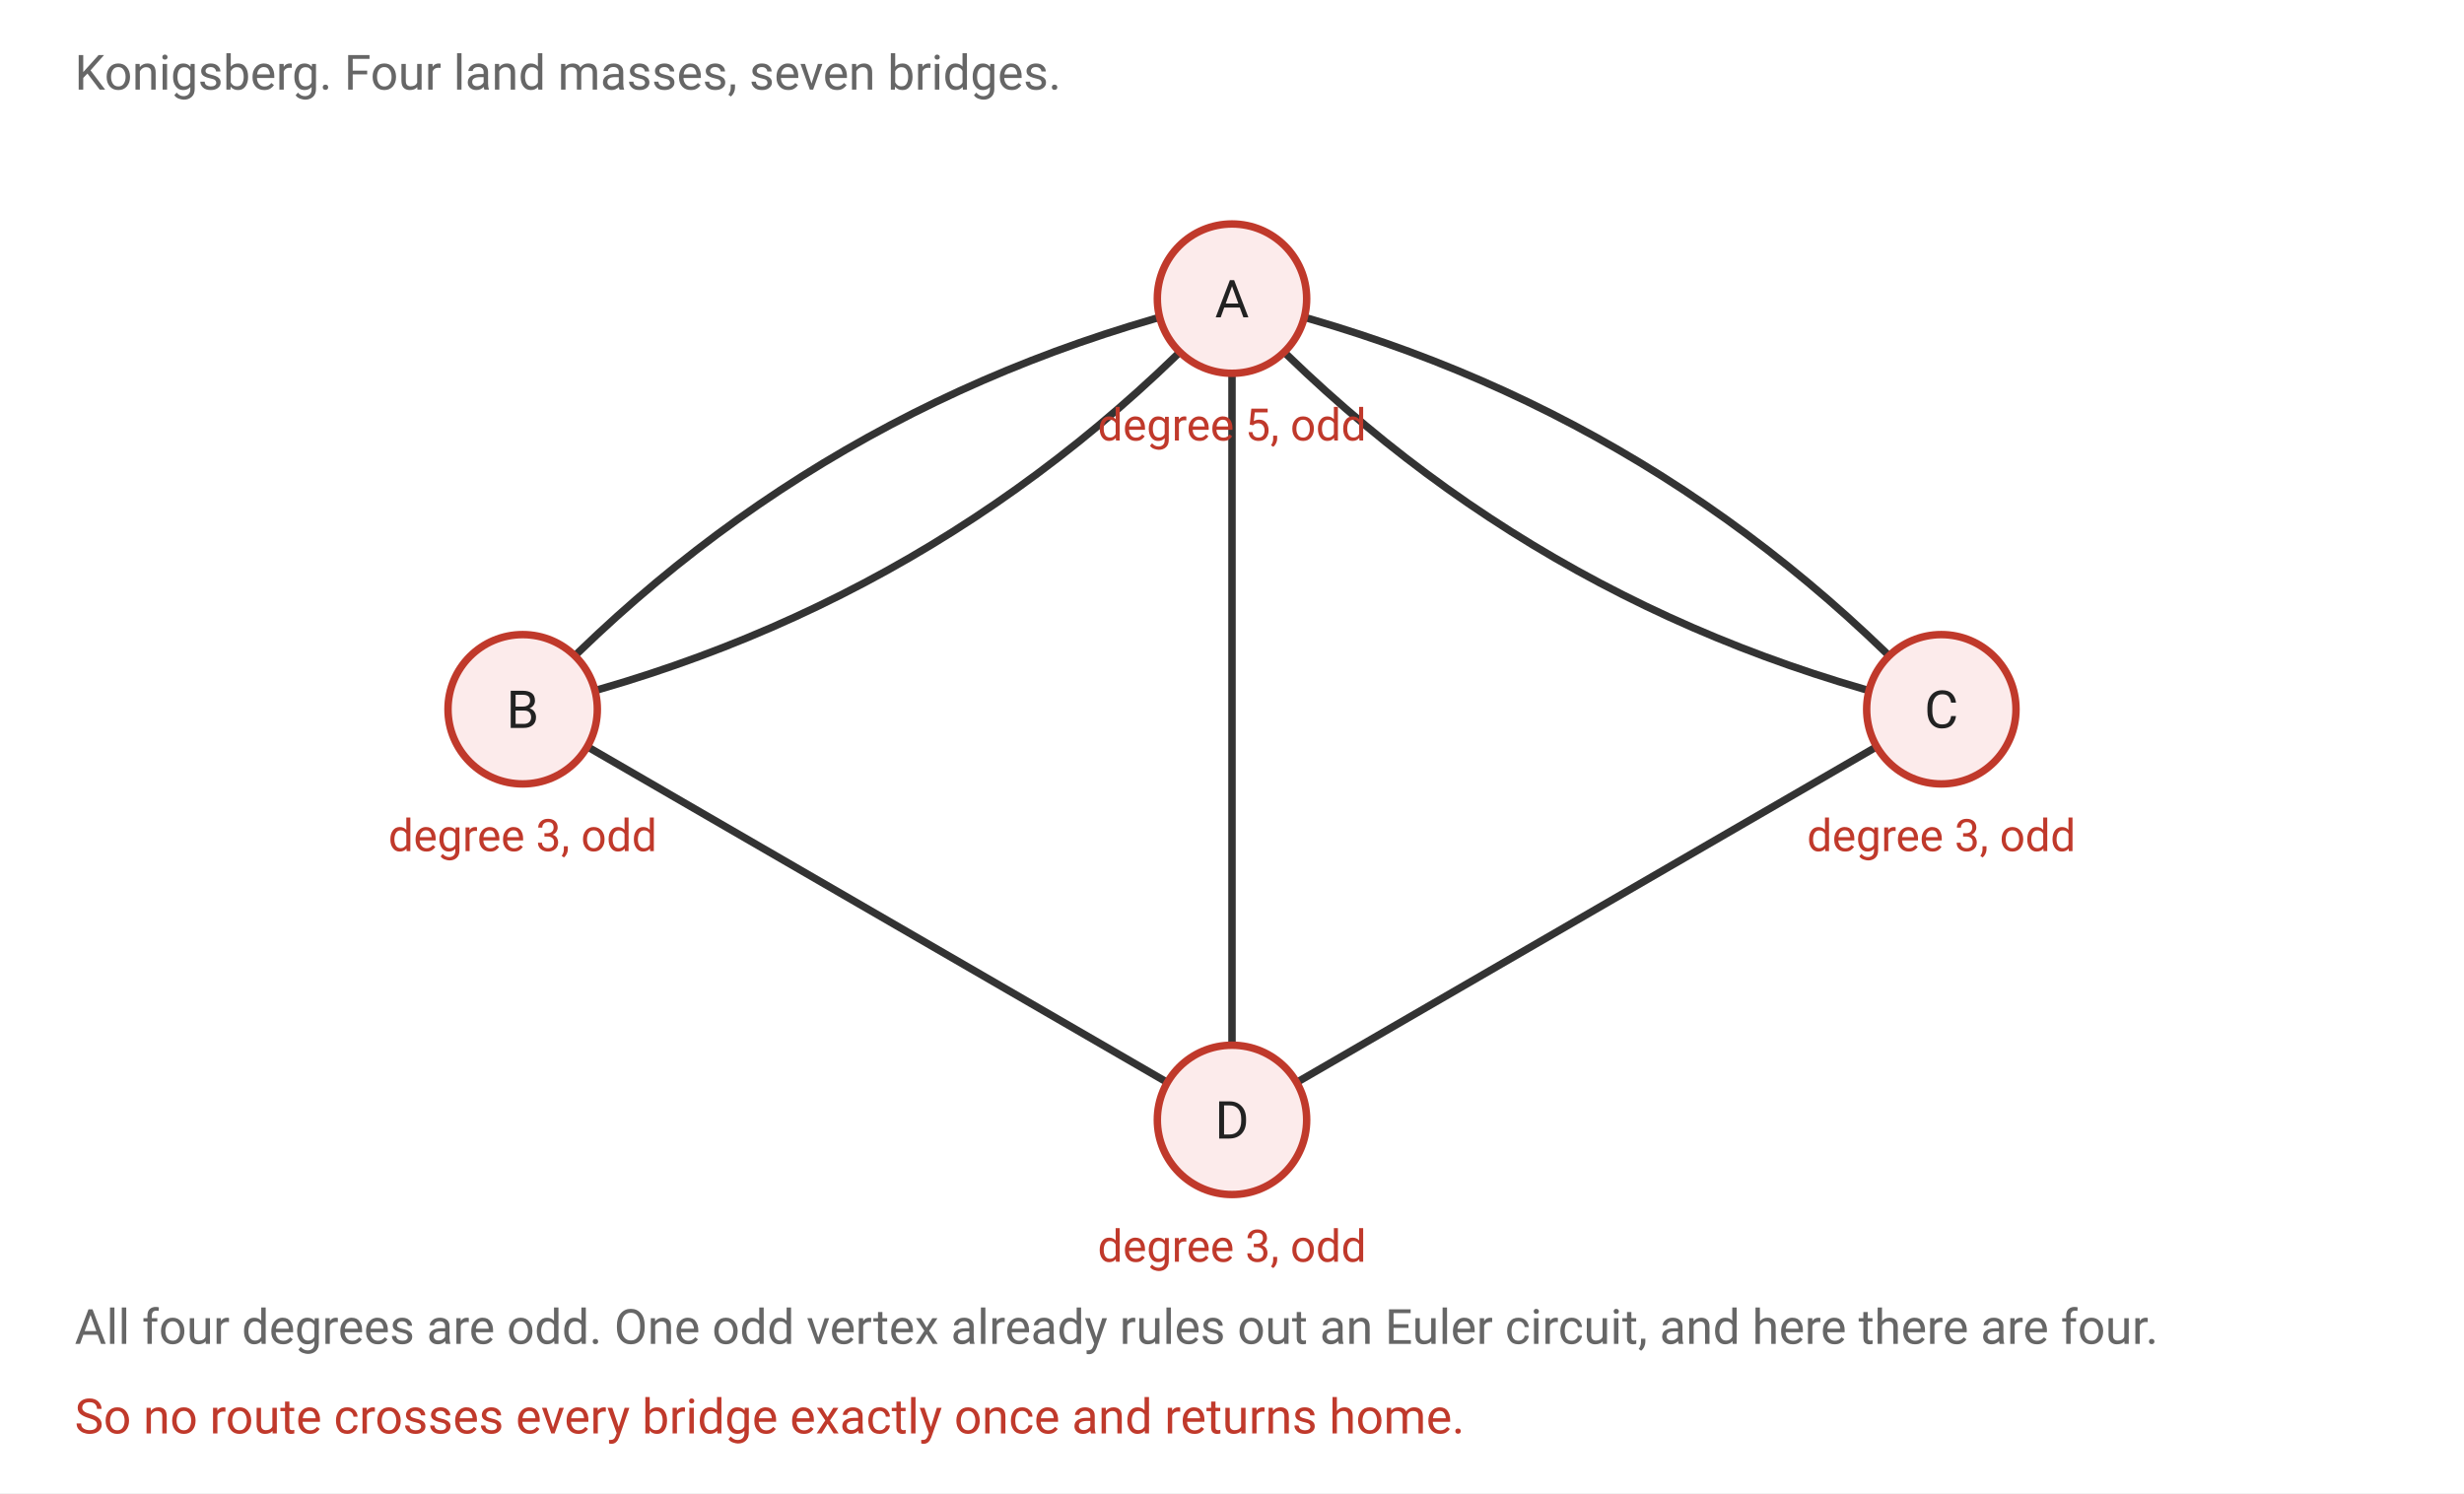
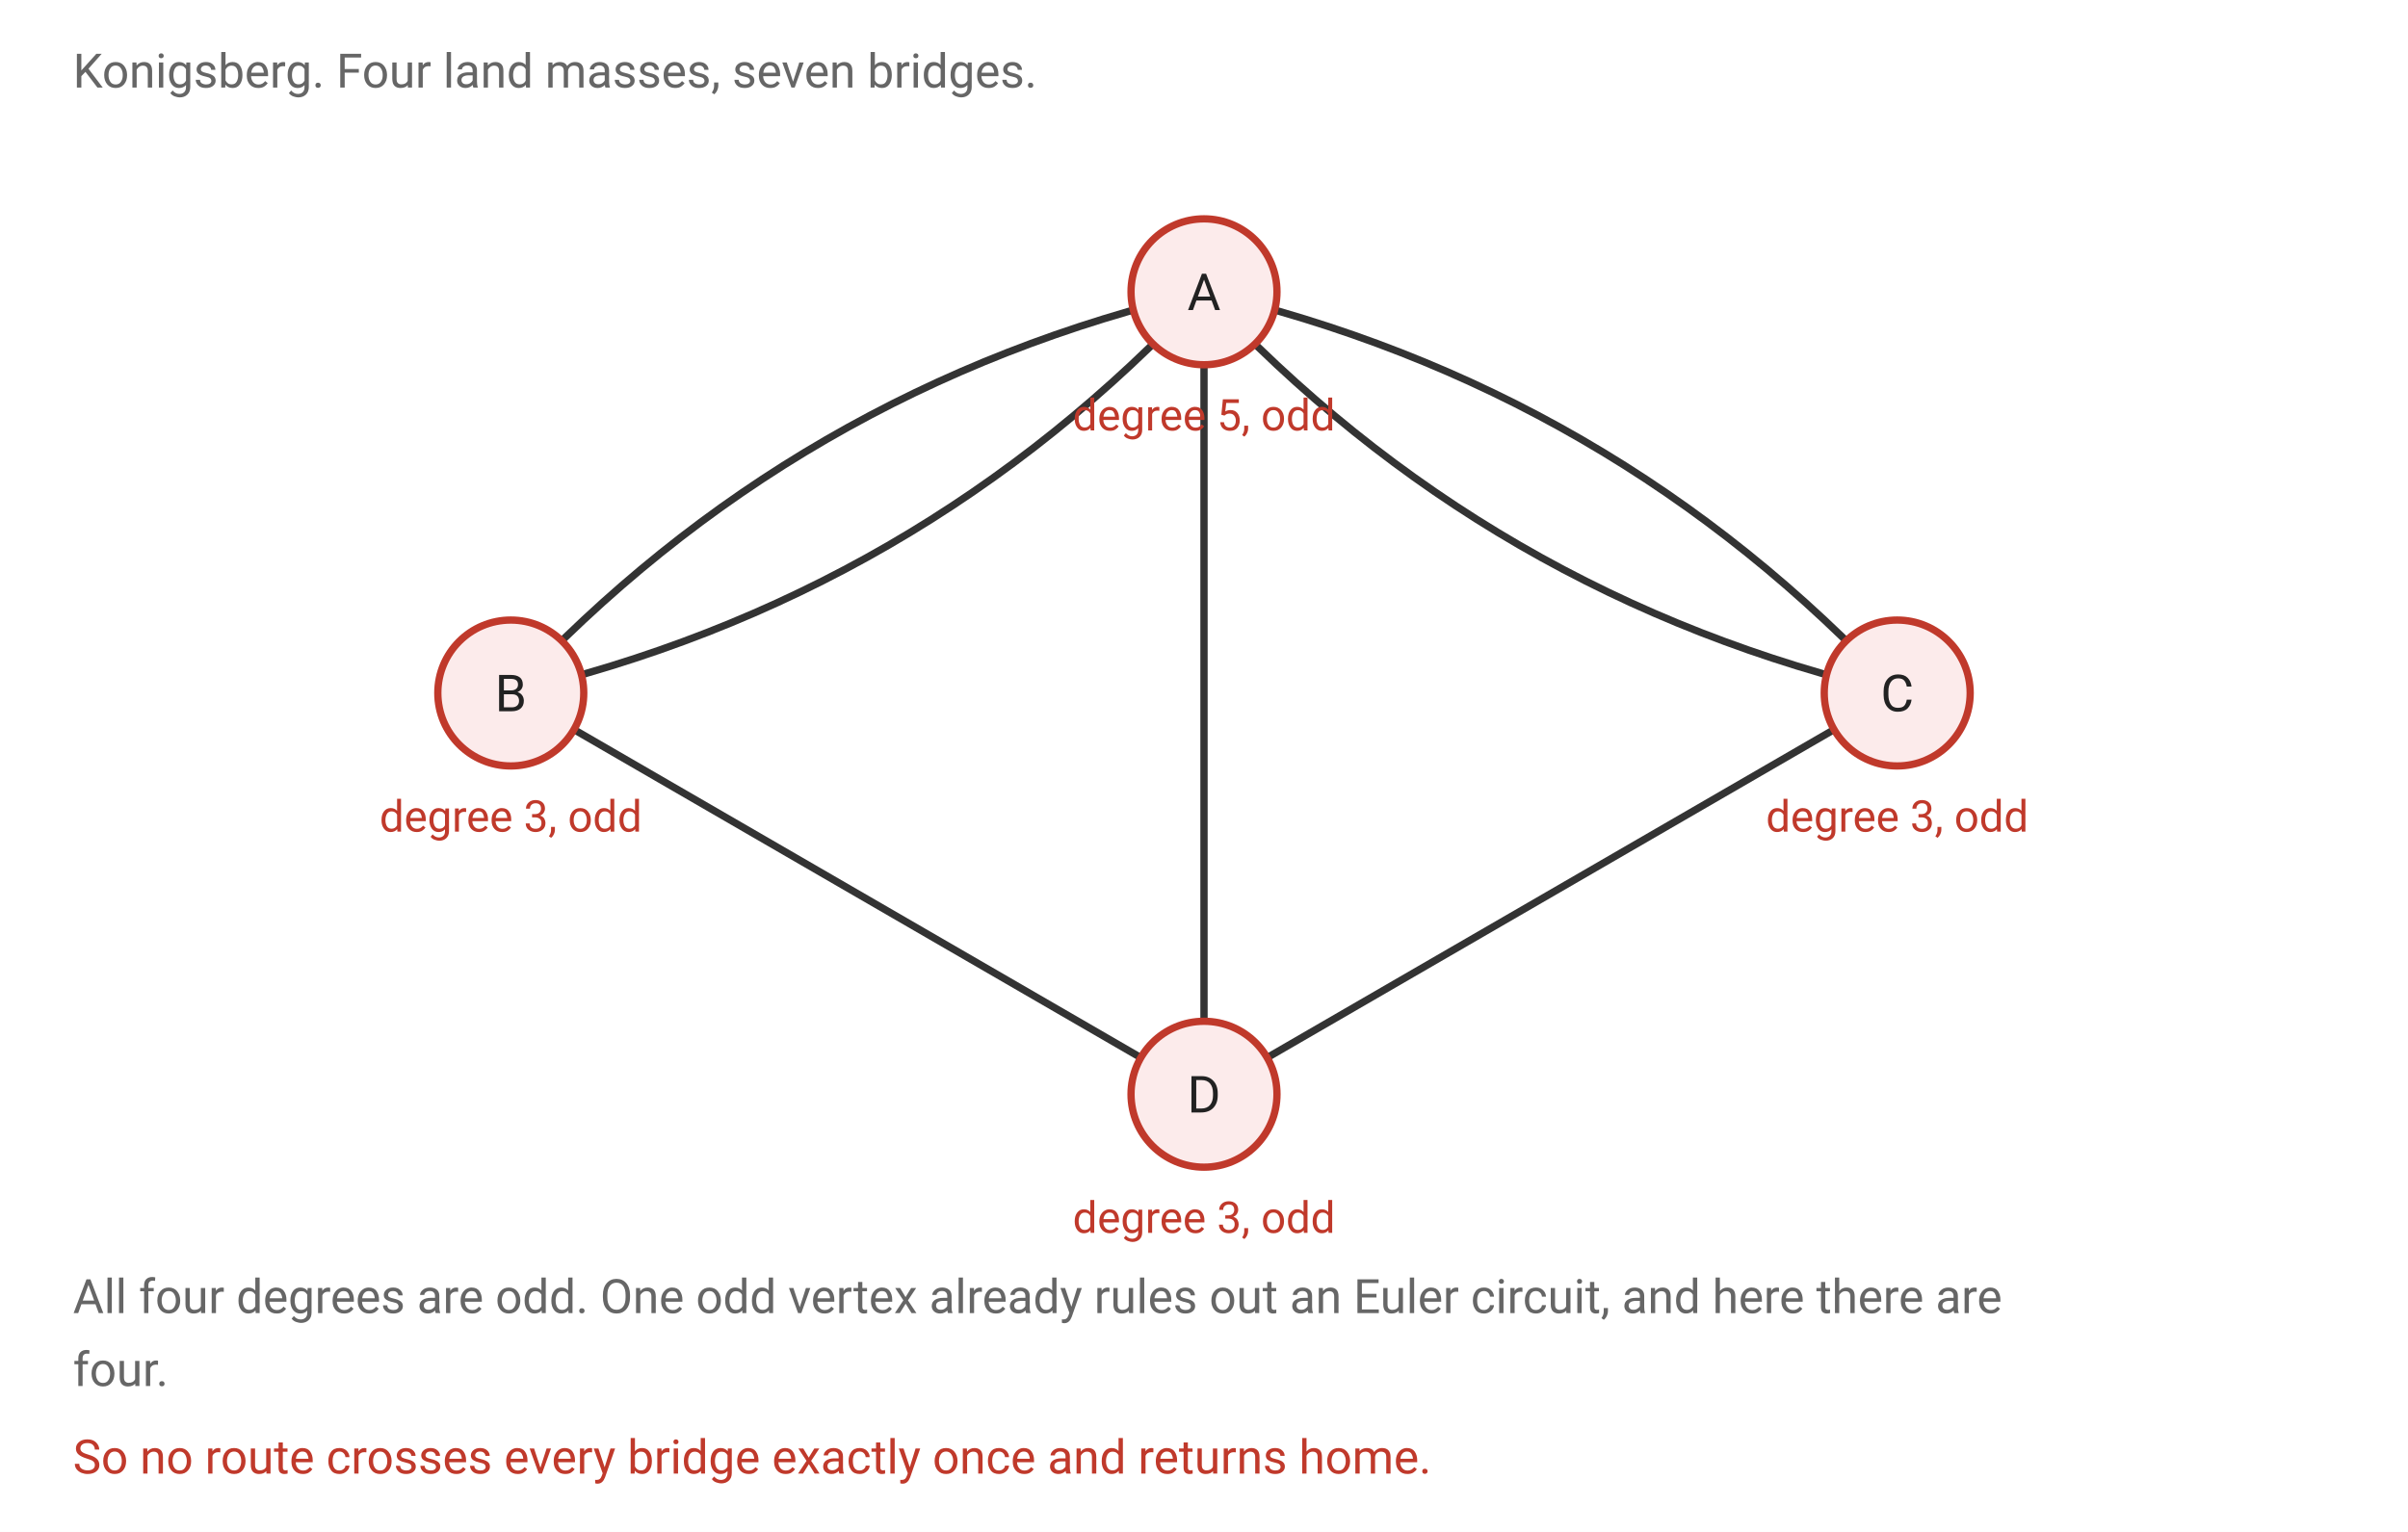
- <svg xmlns="http://www.w3.org/2000/svg" viewBox="0 0 660 400" width="660" height="400" font-family="system-ui, -apple-system, Segoe UI, Roboto, sans-serif">
-   <rect width="660" height="400" fill="#ffffff" />
+ <svg xmlns="http://www.w3.org/2000/svg" viewBox="0 0 660 420" width="660" height="420" font-family="system-ui, -apple-system, Segoe UI, Roboto, sans-serif">
+   <rect width="660" height="420" fill="#ffffff" />
  <text x="20" y="24" font-size="13" fill="#666666">Konigsberg. Four land masses, seven bridges.</text>
  <path d="M 330 80 Q 218 106 140 190" fill="none" stroke="#333333" stroke-width="2" />
  <path d="M 330 80 Q 252 164 140 190" fill="none" stroke="#333333" stroke-width="2" />
  <path d="M 330 80 Q 408 164 520 190" fill="none" stroke="#333333" stroke-width="2" />
  <path d="M 330 80 Q 442 106 520 190" fill="none" stroke="#333333" stroke-width="2" />
  <line x1="330" y1="80" x2="330" y2="300" stroke="#333333" stroke-width="2" />
  <line x1="140" y1="190" x2="330" y2="300" stroke="#333333" stroke-width="2" />
  <line x1="520" y1="190" x2="330" y2="300" stroke="#333333" stroke-width="2" />
  <circle cx="330" cy="80" r="20" fill="#FCEBEB" stroke="#C0392B" stroke-width="2" />
  <text x="330" y="85" text-anchor="middle" font-size="14" fill="#222222">A</text>
  <text x="330" y="118" text-anchor="middle" font-size="12" fill="#C0392B">degree 5, odd</text>
  <circle cx="140" cy="190" r="20" fill="#FCEBEB" stroke="#C0392B" stroke-width="2" />
  <text x="140" y="195" text-anchor="middle" font-size="14" fill="#222222">B</text>
  <text x="140" y="228" text-anchor="middle" font-size="12" fill="#C0392B">degree 3, odd</text>
  <circle cx="520" cy="190" r="20" fill="#FCEBEB" stroke="#C0392B" stroke-width="2" />
  <text x="520" y="195" text-anchor="middle" font-size="14" fill="#222222">C</text>
  <text x="520" y="228" text-anchor="middle" font-size="12" fill="#C0392B">degree 3, odd</text>
  <circle cx="330" cy="300" r="20" fill="#FCEBEB" stroke="#C0392B" stroke-width="2" />
  <text x="330" y="305" text-anchor="middle" font-size="14" fill="#222222">D</text>
  <text x="330" y="338" text-anchor="middle" font-size="12" fill="#C0392B">degree 3, odd</text>
-   <text x="20" y="360" font-size="13" fill="#666666">All four degrees are odd. One odd vertex already rules out an Euler circuit, and here there are four.</text>
-   <text x="20" y="384" font-size="13" fill="#C0392B">So no route crosses every bridge exactly once and returns home.</text>
+   <text x="20" y="360.0" font-size="13" fill="#666666">All four degrees are odd. One odd vertex already rules out an Euler circuit, and here there are</text>
+   <text x="20" y="380.0" font-size="13" fill="#666666">four.</text>
+   <text x="20" y="404.0" font-size="13" fill="#C0392B">So no route crosses every bridge exactly once and returns home.</text>
</svg>
